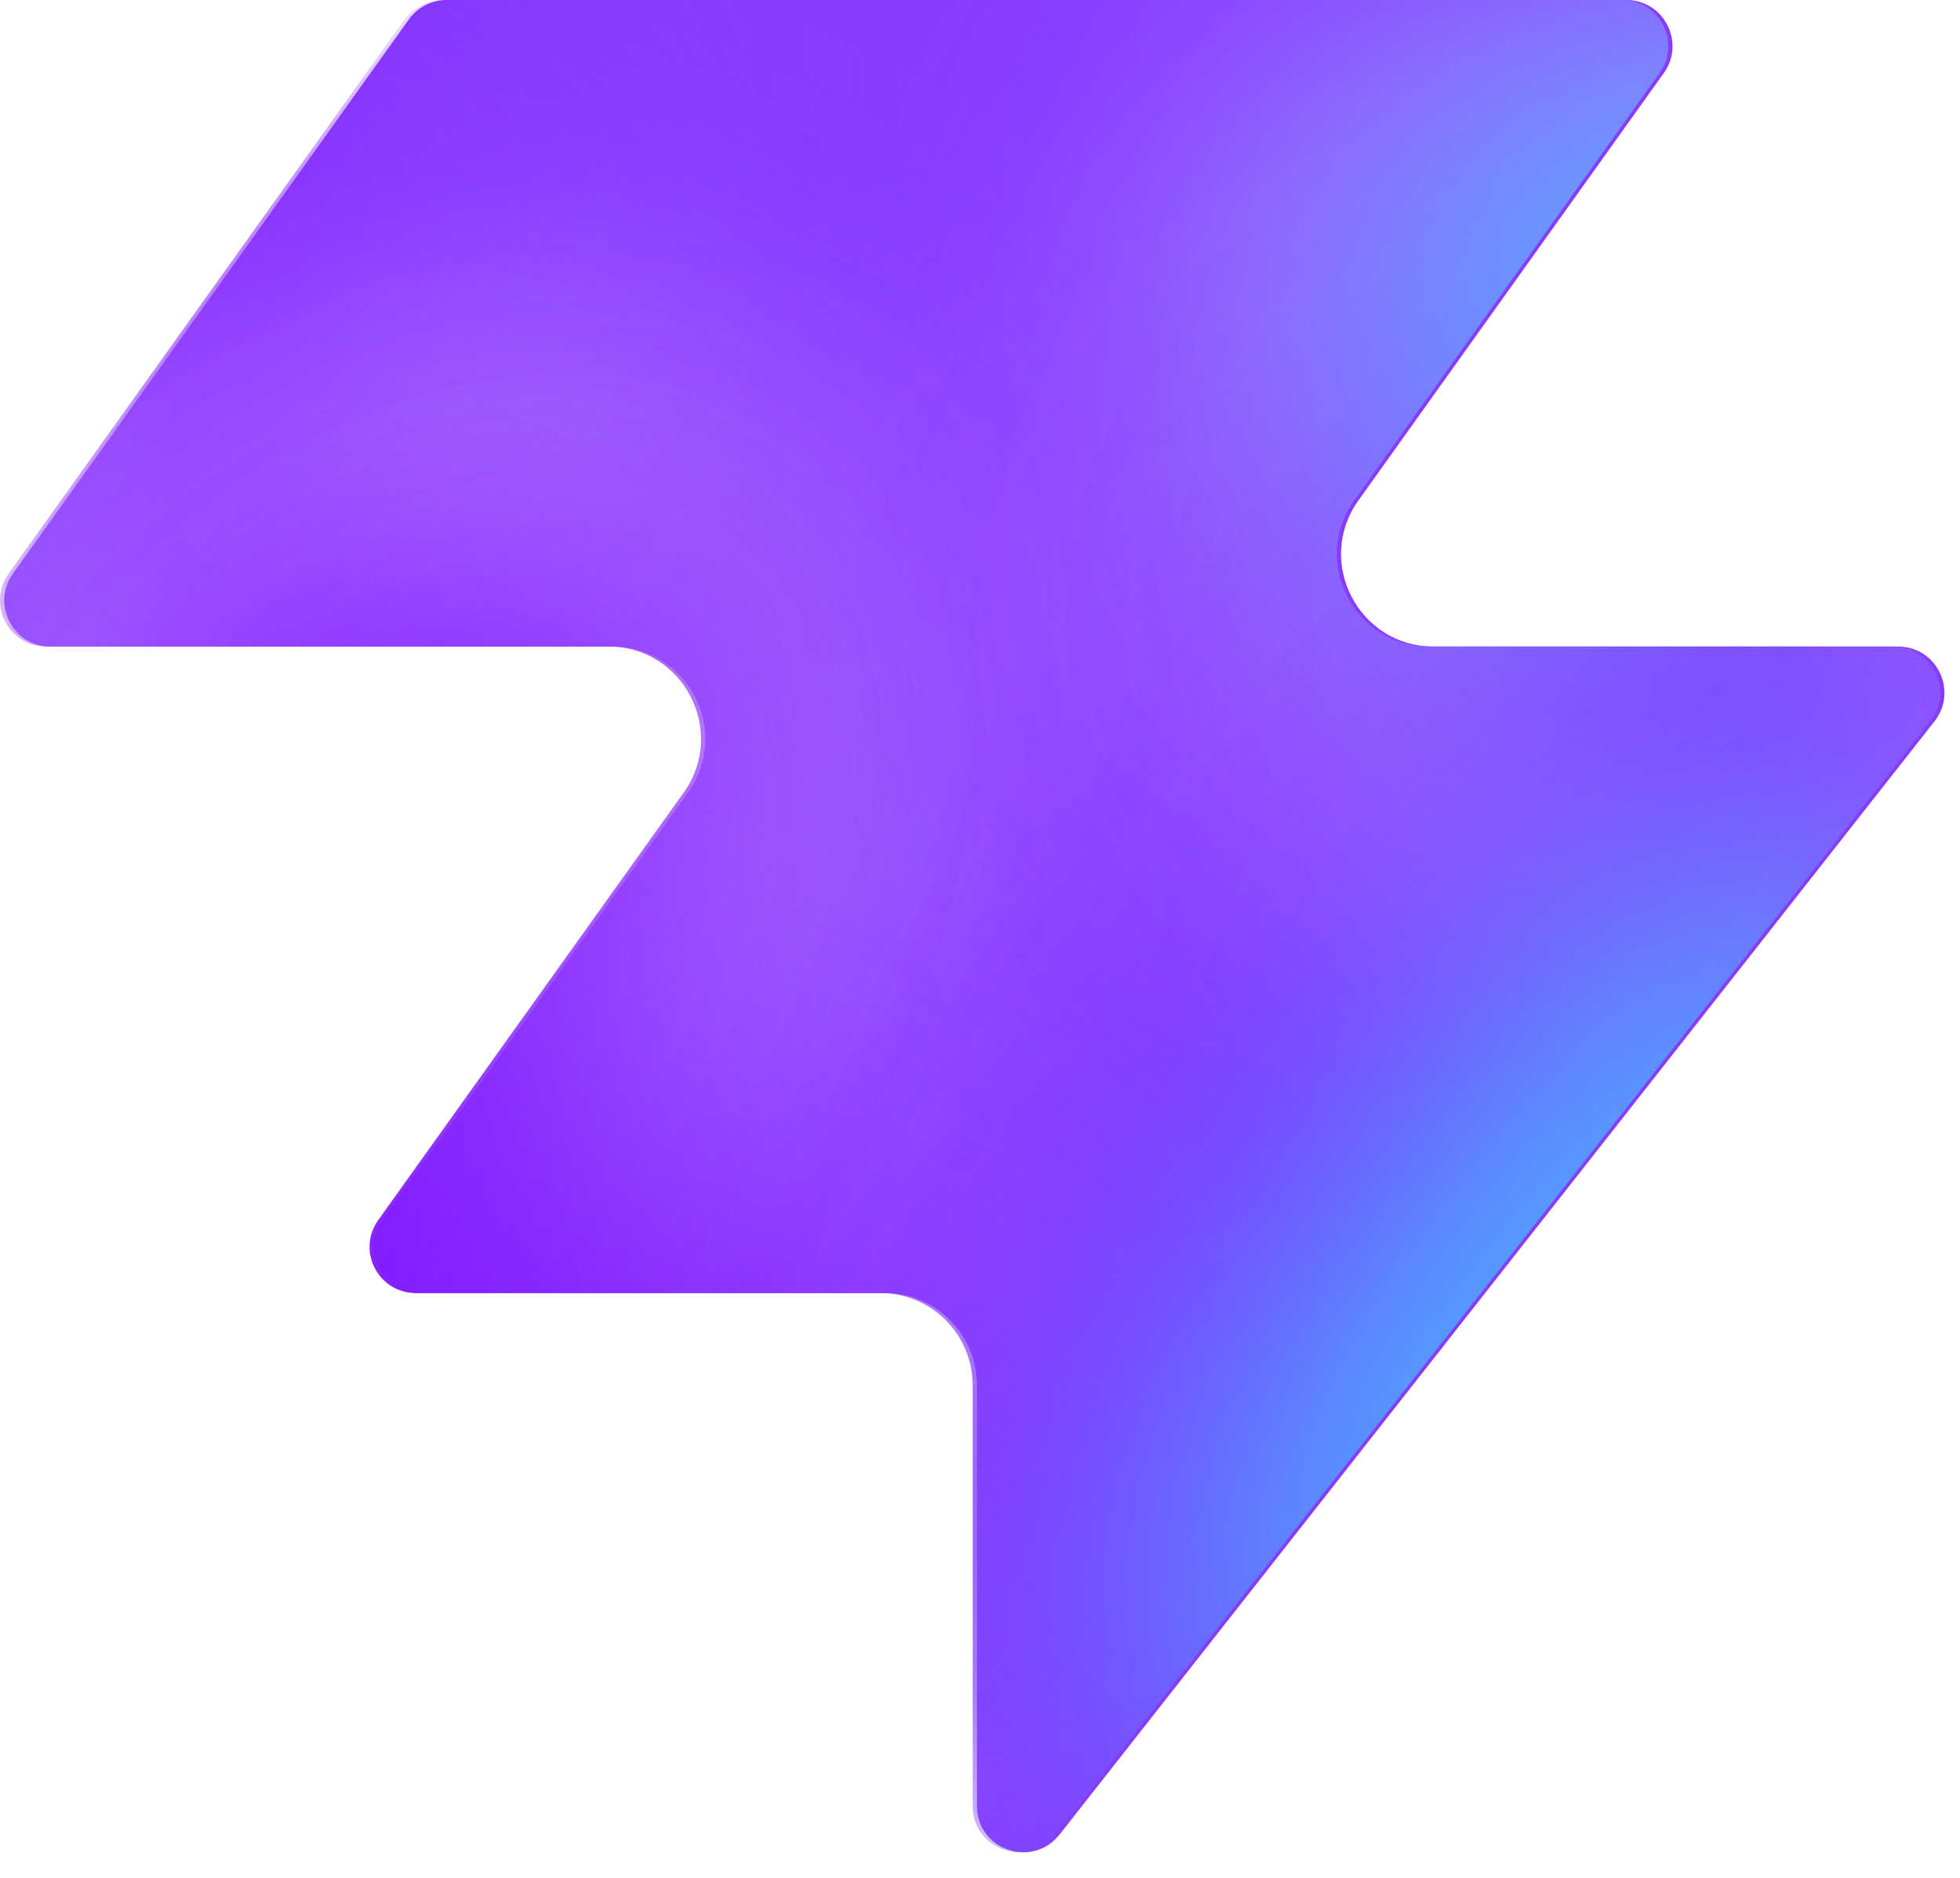
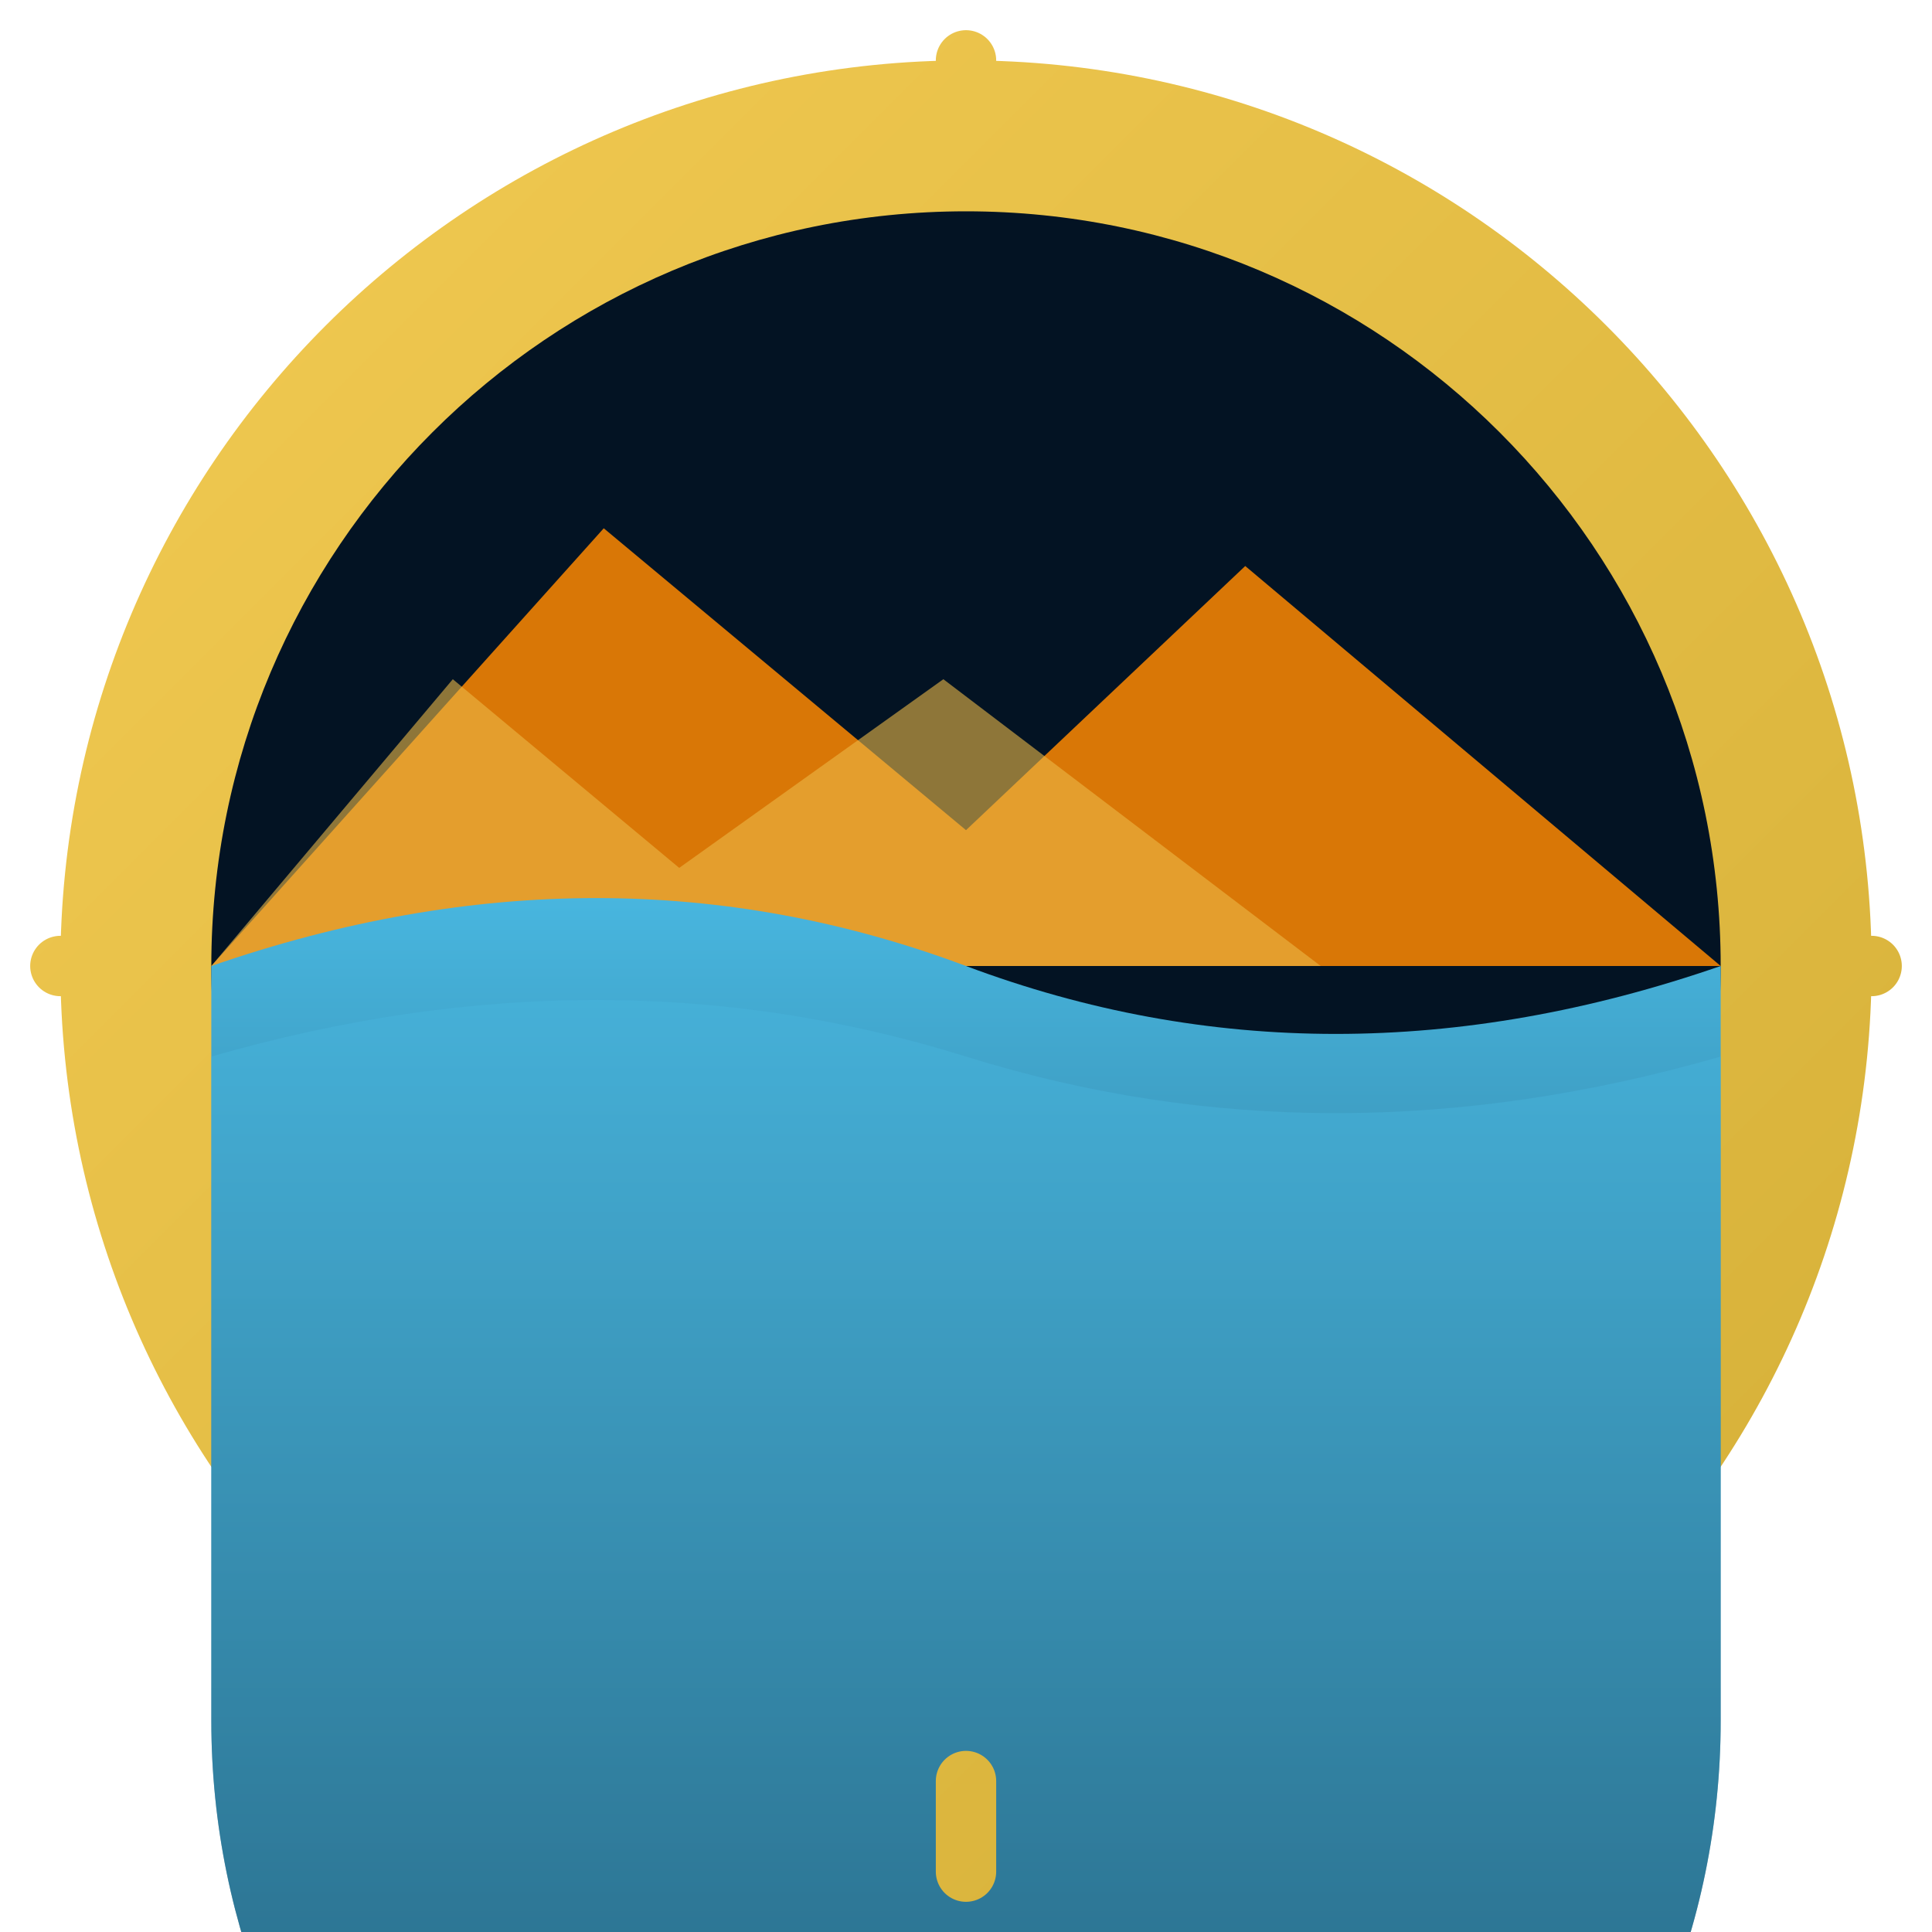
- <svg xmlns="http://www.w3.org/2000/svg" width="48" height="46" fill="none" viewBox="0 0 48 46">
-   <path fill="#863bff" d="M25.946 44.938c-.664.845-2.021.375-2.021-.698V33.937a2.26 2.26 0 0 0-2.262-2.262H10.287c-.92 0-1.456-1.04-.92-1.788l7.48-10.471c1.07-1.497 0-3.578-1.842-3.578H1.237c-.92 0-1.456-1.04-.92-1.788L10.013.474c.214-.297.556-.474.92-.474h28.894c.92 0 1.456 1.04.92 1.788l-7.48 10.471c-1.07 1.498 0 3.579 1.842 3.579h11.377c.943 0 1.473 1.088.89 1.83L25.947 44.94z" style="fill:#863bff;fill:color(display-p3 .525 .23 1);fill-opacity:1" />
-   <mask id="a" width="48" height="46" x="0" y="0" maskUnits="userSpaceOnUse" style="mask-type:alpha">
-     <path fill="#000" d="M25.842 44.938c-.664.844-2.021.375-2.021-.698V33.937a2.26 2.26 0 0 0-2.262-2.262H10.183c-.92 0-1.456-1.04-.92-1.788l7.48-10.471c1.07-1.498 0-3.579-1.842-3.579H1.133c-.92 0-1.456-1.04-.92-1.787L9.91.473c.214-.297.556-.474.92-.474h28.894c.92 0 1.456 1.04.92 1.788l-7.48 10.471c-1.07 1.498 0 3.578 1.842 3.578h11.377c.943 0 1.473 1.088.89 1.832L25.843 44.94z" style="fill:#000;fill-opacity:1" />
-   </mask>
-   <g mask="url(#a)">
-     <g filter="url(#b)">
-       <ellipse cx="5.508" cy="14.704" fill="#ede6ff" rx="5.508" ry="14.704" style="fill:#ede6ff;fill:color(display-p3 .927 .903 1);fill-opacity:1" transform="matrix(.00324 1 1 -.00324 -4.47 31.516)" />
-     </g>
-     <g filter="url(#c)">
-       <ellipse cx="10.399" cy="29.851" fill="#ede6ff" rx="10.399" ry="29.851" style="fill:#ede6ff;fill:color(display-p3 .927 .903 1);fill-opacity:1" transform="matrix(.00324 1 1 -.00324 -39.328 7.883)" />
-     </g>
-     <g filter="url(#d)">
-       <ellipse cx="5.508" cy="30.487" fill="#7e14ff" rx="5.508" ry="30.487" style="fill:#7e14ff;fill:color(display-p3 .492 .077 1);fill-opacity:1" transform="rotate(89.814 -25.913 -14.639)scale(1 -1)" />
-     </g>
-     <g filter="url(#e)">
-       <ellipse cx="5.508" cy="30.599" fill="#7e14ff" rx="5.508" ry="30.599" style="fill:#7e14ff;fill:color(display-p3 .492 .077 1);fill-opacity:1" transform="rotate(89.814 -32.644 -3.334)scale(1 -1)" />
-     </g>
-     <g filter="url(#f)">
-       <ellipse cx="5.508" cy="30.599" fill="#7e14ff" rx="5.508" ry="30.599" style="fill:#7e14ff;fill:color(display-p3 .492 .077 1);fill-opacity:1" transform="matrix(.00324 1 1 -.00324 -34.34 30.47)" />
-     </g>
-     <g filter="url(#g)">
-       <ellipse cx="14.072" cy="22.078" fill="#ede6ff" rx="14.072" ry="22.078" style="fill:#ede6ff;fill:color(display-p3 .927 .903 1);fill-opacity:1" transform="rotate(93.35 24.506 48.493)scale(-1 1)" />
-     </g>
-     <g filter="url(#h)">
-       <ellipse cx="3.47" cy="21.501" fill="#7e14ff" rx="3.47" ry="21.501" style="fill:#7e14ff;fill:color(display-p3 .492 .077 1);fill-opacity:1" transform="rotate(89.009 28.708 47.59)scale(-1 1)" />
-     </g>
-     <g filter="url(#i)">
-       <ellipse cx="3.47" cy="21.501" fill="#7e14ff" rx="3.47" ry="21.501" style="fill:#7e14ff;fill:color(display-p3 .492 .077 1);fill-opacity:1" transform="rotate(89.009 28.708 47.59)scale(-1 1)" />
-     </g>
-     <g filter="url(#j)">
-       <ellipse cx=".387" cy="8.972" fill="#7e14ff" rx="4.407" ry="29.108" style="fill:#7e14ff;fill:color(display-p3 .492 .077 1);fill-opacity:1" transform="rotate(39.51 .387 8.972)" />
-     </g>
-     <g filter="url(#k)">
-       <ellipse cx="47.523" cy="-6.092" fill="#7e14ff" rx="4.407" ry="29.108" style="fill:#7e14ff;fill:color(display-p3 .492 .077 1);fill-opacity:1" transform="rotate(37.892 47.523 -6.092)" />
-     </g>
-     <g filter="url(#l)">
-       <ellipse cx="41.412" cy="6.333" fill="#47bfff" rx="5.971" ry="9.665" style="fill:#47bfff;fill:color(display-p3 .28 .748 1);fill-opacity:1" transform="rotate(37.892 41.412 6.333)" />
-     </g>
-     <g filter="url(#m)">
-       <ellipse cx="-1.879" cy="38.332" fill="#7e14ff" rx="4.407" ry="29.108" style="fill:#7e14ff;fill:color(display-p3 .492 .077 1);fill-opacity:1" transform="rotate(37.892 -1.88 38.332)" />
-     </g>
-     <g filter="url(#n)">
-       <ellipse cx="-1.879" cy="38.332" fill="#7e14ff" rx="4.407" ry="29.108" style="fill:#7e14ff;fill:color(display-p3 .492 .077 1);fill-opacity:1" transform="rotate(37.892 -1.88 38.332)" />
-     </g>
-     <g filter="url(#o)">
-       <ellipse cx="35.651" cy="29.907" fill="#7e14ff" rx="4.407" ry="29.108" style="fill:#7e14ff;fill:color(display-p3 .492 .077 1);fill-opacity:1" transform="rotate(37.892 35.651 29.907)" />
-     </g>
-     <g filter="url(#p)">
-       <ellipse cx="38.418" cy="32.4" fill="#47bfff" rx="5.971" ry="15.297" style="fill:#47bfff;fill:color(display-p3 .28 .748 1);fill-opacity:1" transform="rotate(37.892 38.418 32.4)" />
-     </g>
-   </g>
+ <svg xmlns="http://www.w3.org/2000/svg" viewBox="0 0 512 512">
  <defs>
-     <filter id="b" width="60.045" height="41.654" x="-19.77" y="16.149" color-interpolation-filters="sRGB" filterUnits="userSpaceOnUse">
-       <feFlood flood-opacity="0" result="BackgroundImageFix" />
-       <feBlend in="SourceGraphic" in2="BackgroundImageFix" result="shape" />
-       <feGaussianBlur result="effect1_foregroundBlur_2002_17158" stdDeviation="7.659" />
-     </filter>
-     <filter id="c" width="90.34" height="51.437" x="-54.613" y="-7.533" color-interpolation-filters="sRGB" filterUnits="userSpaceOnUse">
-       <feFlood flood-opacity="0" result="BackgroundImageFix" />
-       <feBlend in="SourceGraphic" in2="BackgroundImageFix" result="shape" />
-       <feGaussianBlur result="effect1_foregroundBlur_2002_17158" stdDeviation="7.659" />
-     </filter>
-     <filter id="d" width="79.355" height="29.4" x="-49.64" y="2.03" color-interpolation-filters="sRGB" filterUnits="userSpaceOnUse">
-       <feFlood flood-opacity="0" result="BackgroundImageFix" />
-       <feBlend in="SourceGraphic" in2="BackgroundImageFix" result="shape" />
-       <feGaussianBlur result="effect1_foregroundBlur_2002_17158" stdDeviation="4.596" />
-     </filter>
-     <filter id="e" width="79.579" height="29.4" x="-45.045" y="20.029" color-interpolation-filters="sRGB" filterUnits="userSpaceOnUse">
-       <feFlood flood-opacity="0" result="BackgroundImageFix" />
-       <feBlend in="SourceGraphic" in2="BackgroundImageFix" result="shape" />
-       <feGaussianBlur result="effect1_foregroundBlur_2002_17158" stdDeviation="4.596" />
-     </filter>
-     <filter id="f" width="79.579" height="29.4" x="-43.513" y="21.178" color-interpolation-filters="sRGB" filterUnits="userSpaceOnUse">
-       <feFlood flood-opacity="0" result="BackgroundImageFix" />
-       <feBlend in="SourceGraphic" in2="BackgroundImageFix" result="shape" />
-       <feGaussianBlur result="effect1_foregroundBlur_2002_17158" stdDeviation="4.596" />
-     </filter>
-     <filter id="g" width="74.749" height="58.852" x="15.756" y="-17.901" color-interpolation-filters="sRGB" filterUnits="userSpaceOnUse">
-       <feFlood flood-opacity="0" result="BackgroundImageFix" />
-       <feBlend in="SourceGraphic" in2="BackgroundImageFix" result="shape" />
-       <feGaussianBlur result="effect1_foregroundBlur_2002_17158" stdDeviation="7.659" />
-     </filter>
-     <filter id="h" width="61.377" height="25.362" x="23.548" y="2.284" color-interpolation-filters="sRGB" filterUnits="userSpaceOnUse">
-       <feFlood flood-opacity="0" result="BackgroundImageFix" />
-       <feBlend in="SourceGraphic" in2="BackgroundImageFix" result="shape" />
-       <feGaussianBlur result="effect1_foregroundBlur_2002_17158" stdDeviation="4.596" />
-     </filter>
-     <filter id="i" width="61.377" height="25.362" x="23.548" y="2.284" color-interpolation-filters="sRGB" filterUnits="userSpaceOnUse">
-       <feFlood flood-opacity="0" result="BackgroundImageFix" />
-       <feBlend in="SourceGraphic" in2="BackgroundImageFix" result="shape" />
-       <feGaussianBlur result="effect1_foregroundBlur_2002_17158" stdDeviation="4.596" />
-     </filter>
-     <filter id="j" width="56.045" height="63.649" x="-27.636" y="-22.853" color-interpolation-filters="sRGB" filterUnits="userSpaceOnUse">
-       <feFlood flood-opacity="0" result="BackgroundImageFix" />
-       <feBlend in="SourceGraphic" in2="BackgroundImageFix" result="shape" />
-       <feGaussianBlur result="effect1_foregroundBlur_2002_17158" stdDeviation="4.596" />
-     </filter>
-     <filter id="k" width="54.814" height="64.646" x="20.116" y="-38.415" color-interpolation-filters="sRGB" filterUnits="userSpaceOnUse">
-       <feFlood flood-opacity="0" result="BackgroundImageFix" />
-       <feBlend in="SourceGraphic" in2="BackgroundImageFix" result="shape" />
-       <feGaussianBlur result="effect1_foregroundBlur_2002_17158" stdDeviation="4.596" />
-     </filter>
-     <filter id="l" width="33.541" height="35.313" x="24.641" y="-11.323" color-interpolation-filters="sRGB" filterUnits="userSpaceOnUse">
-       <feFlood flood-opacity="0" result="BackgroundImageFix" />
-       <feBlend in="SourceGraphic" in2="BackgroundImageFix" result="shape" />
-       <feGaussianBlur result="effect1_foregroundBlur_2002_17158" stdDeviation="4.596" />
-     </filter>
-     <filter id="m" width="54.814" height="64.646" x="-29.286" y="6.009" color-interpolation-filters="sRGB" filterUnits="userSpaceOnUse">
-       <feFlood flood-opacity="0" result="BackgroundImageFix" />
-       <feBlend in="SourceGraphic" in2="BackgroundImageFix" result="shape" />
-       <feGaussianBlur result="effect1_foregroundBlur_2002_17158" stdDeviation="4.596" />
-     </filter>
-     <filter id="n" width="54.814" height="64.646" x="-29.286" y="6.009" color-interpolation-filters="sRGB" filterUnits="userSpaceOnUse">
-       <feFlood flood-opacity="0" result="BackgroundImageFix" />
-       <feBlend in="SourceGraphic" in2="BackgroundImageFix" result="shape" />
-       <feGaussianBlur result="effect1_foregroundBlur_2002_17158" stdDeviation="4.596" />
-     </filter>
-     <filter id="o" width="54.814" height="64.646" x="8.244" y="-2.416" color-interpolation-filters="sRGB" filterUnits="userSpaceOnUse">
-       <feFlood flood-opacity="0" result="BackgroundImageFix" />
-       <feBlend in="SourceGraphic" in2="BackgroundImageFix" result="shape" />
-       <feGaussianBlur result="effect1_foregroundBlur_2002_17158" stdDeviation="4.596" />
-     </filter>
-     <filter id="p" width="39.409" height="43.623" x="18.713" y="10.588" color-interpolation-filters="sRGB" filterUnits="userSpaceOnUse">
-       <feFlood flood-opacity="0" result="BackgroundImageFix" />
-       <feBlend in="SourceGraphic" in2="BackgroundImageFix" result="shape" />
-       <feGaussianBlur result="effect1_foregroundBlur_2002_17158" stdDeviation="4.596" />
-     </filter>
+     <linearGradient id="gold" x1="0%" y1="0%" x2="100%" y2="100%">
+       <stop offset="0%" stop-color="#F2CA52" />
+       <stop offset="100%" stop-color="#D4AF37" />
+     </linearGradient>
+     <linearGradient id="sea" x1="0%" y1="0%" x2="0%" y2="100%">
+       <stop offset="0%" stop-color="#48B6DF" />
+       <stop offset="100%" stop-color="#031323" />
+     </linearGradient>
  </defs>
+   <circle cx="256" cy="256" r="240" fill="url(#gold)" />
+   <circle cx="256" cy="256" r="200" fill="#031323" />
+   <path d="M 56 256 L 160 140 L 256 220 L 330 150 L 456 256 Z" fill="#D97706" />
+   <path d="M 56 256 L 120 180 L 180 230 L 250 180 L 350 256 Z" fill="#EBB847" opacity="0.6" />
+   <path d="M 56 256 Q 160 220 256 256 T 456 256 L 456 456 A 200 200 0 0 1 56 456 Z" fill="url(#sea)" />
+   <path d="M 56 280 Q 160 250 256 280 T 456 280 L 456 456 A 200 200 0 0 1 56 456 Z" fill="#48B6DF" opacity="0.4" />
+   <path d="M 256 16 L 256 40 M 256 472 L 256 496 M 16 256 L 40 256 M 472 256 L 496 256" stroke="url(#gold)" stroke-width="16" stroke-linecap="round" />
</svg>
